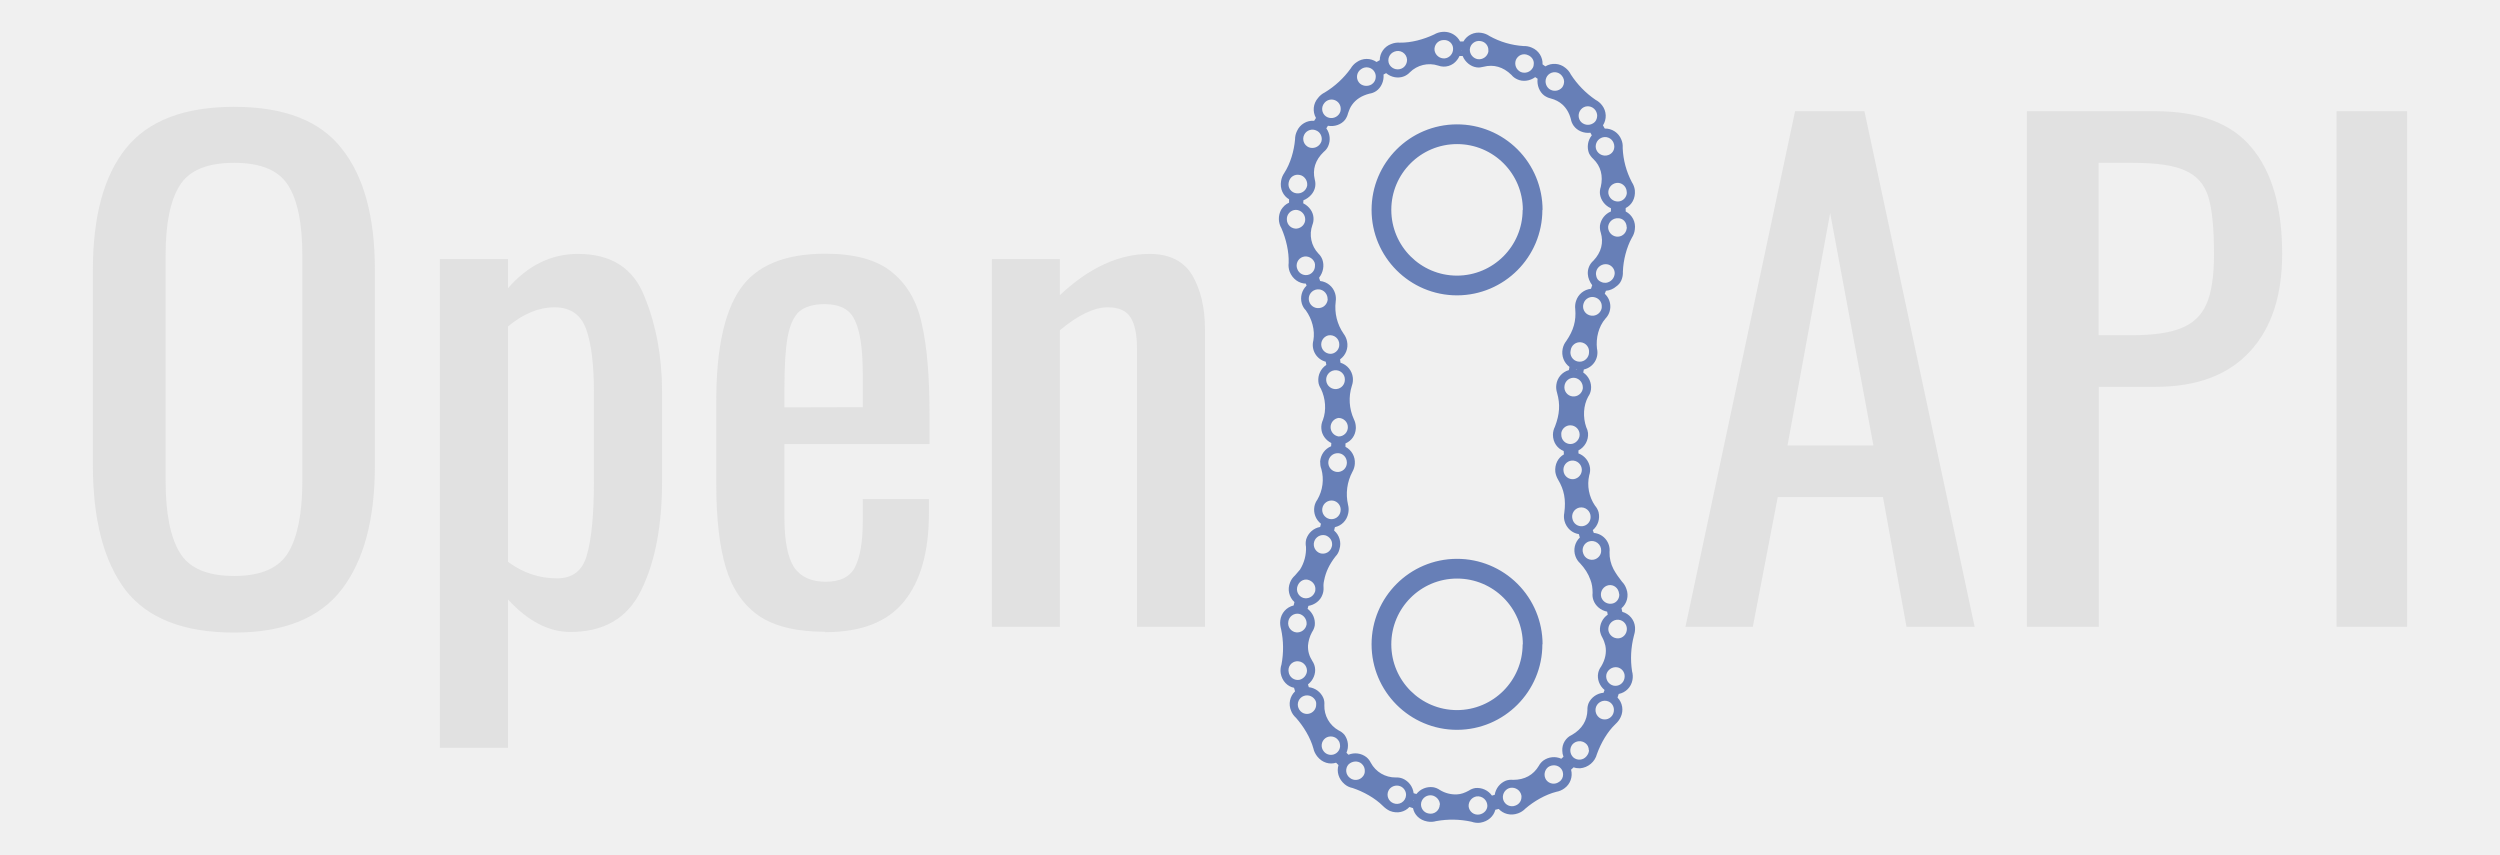
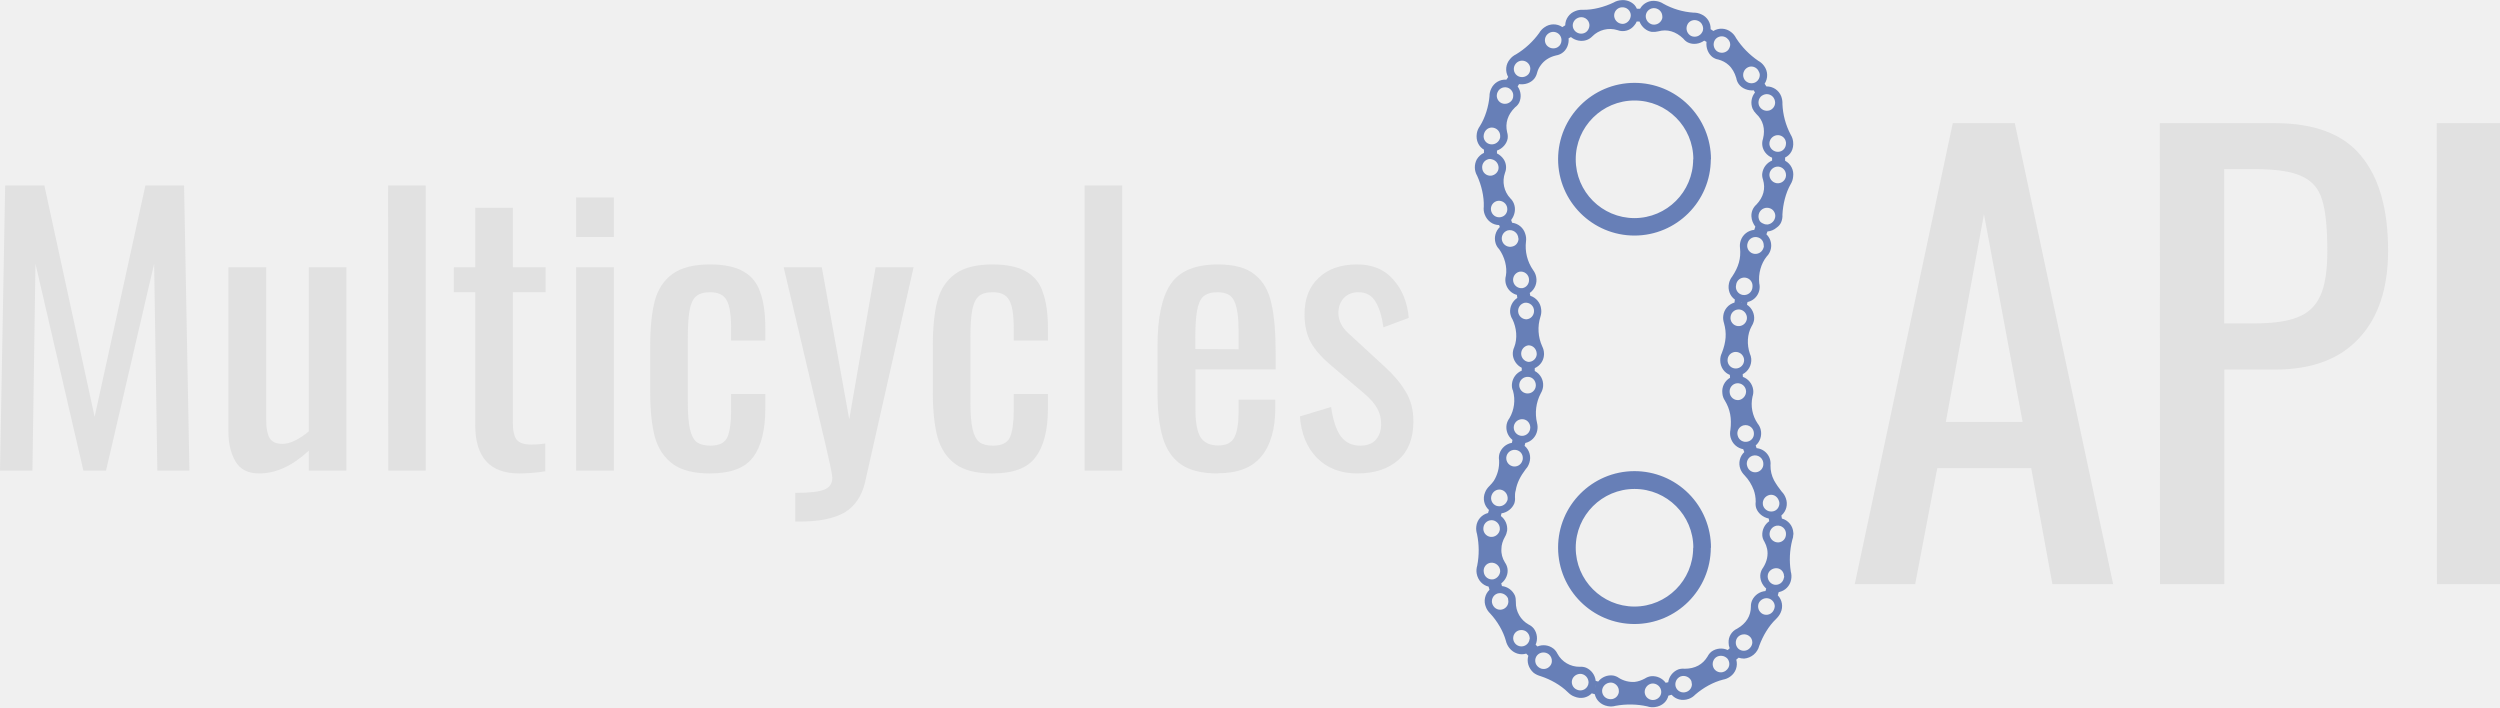
- <svg xmlns="http://www.w3.org/2000/svg" viewBox="0 0 125.44 42.88">
-   <path fill="#677fb7" d="M82.04 31.58v-.11a.87.87 0 0 0-.64-.77 8.32 8.32 0 0 0-.04-.18.87.87 0 0 0 .25-.96.96.96 0 0 0-.23-.38c-.15-.19-.3-.4-.42-.62a1.75 1.75 0 0 1-.2-.86.87.87 0 0 0-.79-.96l-.05-.14a.9.9 0 0 0 .29-.9.86.86 0 0 0-.18-.33 1.94 1.94 0 0 1-.29-1.52.86.86 0 0 0 .04-.38.9.9 0 0 0-.58-.72v-.15a.9.9 0 0 0 .48-.88.87.87 0 0 0-.09-.29c-.17-.49-.15-1.08.1-1.53.08-.11.12-.23.14-.36a.9.9 0 0 0-.39-.85l.03-.15a.87.87 0 0 0 .66-1.05c-.06-.53.08-1.1.42-1.5a.87.87 0 0 0-.03-1.25l.06-.15a.9.9 0 0 0 .52-.22.7.7 0 0 0 .25-.3.96.96 0 0 0 .08-.44c.02-.57.18-1.21.45-1.7a.96.96 0 0 0 .15-.42.87.87 0 0 0-.46-.9v-.08-.09c.3-.15.5-.48.46-.9a.95.95 0 0 0-.15-.4 4.03 4.03 0 0 1-.46-1.71c.01-.15-.01-.3-.07-.43a.87.87 0 0 0-.83-.55l-.09-.16a.87.87 0 0 0-.04-1 .96.96 0 0 0-.33-.28 4.5 4.5 0 0 1-1.24-1.27.96.96 0 0 0-.28-.34.87.87 0 0 0-1-.07l-.14-.1v.01a.87.87 0 0 0-.54-.85.95.95 0 0 0-.42-.08 4.02 4.02 0 0 1-1.7-.5.96.96 0 0 0-.4-.16.87.87 0 0 0-.91.43h-.17a.79.79 0 0 0-.14-.2.91.91 0 0 0-.75-.28.96.96 0 0 0-.41.13c-.53.25-1.16.42-1.72.41a.96.96 0 0 0-.44.07.87.87 0 0 0-.57.81l-.16.09a.87.87 0 0 0-1 .01.96.96 0 0 0-.3.32 4.44 4.44 0 0 1-1.3 1.2.96.96 0 0 0-.34.28.87.87 0 0 0-.1 1l-.09.14a.87.87 0 0 0-.86.51.95.95 0 0 0-.1.43c-.05.57-.23 1.2-.54 1.68a.96.96 0 0 0-.16.4c-.07.4.11.75.4.92v.17c-.17.07-.3.2-.4.36a.95.95 0 0 0 .02.93c.23.53.38 1.17.36 1.73-.02.15 0 .3.05.44.14.37.48.6.81.6l.04.1a.9.9 0 0 0-.24.9c.04.13.1.24.2.34.31.43.47 1 .38 1.51a.87.87 0 0 0 .62 1.07l.03.16a.9.9 0 0 0-.4.84c.01.13.06.25.13.36.23.48.28 1.07.1 1.56a.87.87 0 0 0-.08.44c.02.31.22.58.5.72l-.01.16a.9.9 0 0 0-.55.76c0 .13.01.26.06.38a2 2 0 0 1-.2 1.54.86.86 0 0 0-.15.35.9.9 0 0 0 .33.86l-.04.16a.9.9 0 0 0-.7.62.86.86 0 0 0-.01.38 2 2 0 0 1-.3 1.14l-.25.29c-.11.1-.2.22-.25.36a.87.87 0 0 0 .22.98l-.04.17a.87.87 0 0 0-.67.75c-.02.15 0 .3.04.44a4.47 4.47 0 0 1 .02 1.77.96.96 0 0 0-.04.44c.07.4.35.67.67.73l.05.18a.87.87 0 0 0-.2.97c.05.14.14.26.25.36.38.43.72.99.87 1.53.03.15.1.28.19.4.26.33.63.42.95.32l.12.12c-.1.32 0 .7.31.96.12.1.25.16.4.19.54.18 1.12.5 1.52.9.1.1.22.19.35.25.38.15.75.05.98-.2l.18.06c.06.32.32.6.72.67.15.03.3.02.44-.02a4.5 4.5 0 0 1 1.77.03c.14.05.3.07.44.05.4-.06.68-.33.76-.65l.17-.04c.22.24.59.36.97.22a.95.95 0 0 0 .37-.24c.43-.37 1-.7 1.55-.84a.96.96 0 0 0 .4-.17.87.87 0 0 0 .34-.94l.13-.12c.1.04.2.05.32.05a.96.96 0 0 0 .85-.72c.2-.55.52-1.11.93-1.5.11-.1.2-.22.26-.35a.87.87 0 0 0-.16-.98l.06-.18a.87.87 0 0 0 .69-.7.96.96 0 0 0-.02-.44 4.41 4.41 0 0 1 .09-1.77c.03-.1.06-.22.06-.33zm-.41-.02c0 .26-.2.46-.43.47a.48.48 0 0 1-.5-.42.48.48 0 0 1 .4-.51.46.46 0 0 1 .53.46zm0-20.15l-.01.06a.46.46 0 0 1-.53.4.48.48 0 0 1-.4-.5.48.48 0 0 1 .5-.42c.25 0 .43.2.43.46zm0-1.76c0 .25-.2.45-.43.46a.48.48 0 0 1-.5-.41.48.48 0 0 1 .4-.52c.24-.04.49.14.52.41v.06zm-.11 24.28l-.01.1a.46.46 0 0 1-.56.37.48.48 0 0 1-.35-.55c.05-.23.28-.4.53-.37.22.03.39.22.39.45zm-.12-23.42zm0 .04zm-.08-.03h-.02.02zm-.07 19.32c0 .2-.13.39-.33.44a.48.48 0 0 1-.57-.3.48.48 0 0 1 .27-.59c.24-.1.52.03.6.3l.03.15zm-.03.83zm-.01-.05zm-.08.03l-.02.01h.02zm0 .02h-.02.02zm0 4.16h-.01zm-.1 0zm0-4.14h-.04.03zm-.01-20.18zm0 24.37H81zm0-21.17a.5.5 0 0 1-.44.48c-.07 0-.15 0-.23-.04a.45.45 0 0 1-.19-.14.5.5 0 0 1-.04-.47c.1-.22.36-.34.6-.26.18.07.3.24.3.43zM81 7.35c0 .2-.11.36-.3.43a.48.48 0 0 1-.6-.26c-.09-.21 0-.49.24-.6a.46.46 0 0 1 .62.24.5.5 0 0 1 .04.2zm-.02 28.27a.5.5 0 0 1-.04.2.46.46 0 0 1-.63.23.48.48 0 0 1-.22-.6c.1-.23.36-.35.6-.26.18.07.29.24.29.43zm-.04-.8h-.03.03zm-.01.02h-.02.02zm0-4.13l-.03.01h.02zm-.01 0h-.02.02zm-.09.04h-.01.01zm0-20.22v.08a.91.91 0 0 0-.55.7c-.01.13 0 .25.04.36.15.5.03.99-.37 1.41a.82.82 0 0 0-.28.67c.01.2.1.4.22.56l-.06.18a.88.88 0 0 0-.75.61.92.92 0 0 0-.04.41c.05.58-.08 1.06-.45 1.6a.92.92 0 0 0-.18.38c-.08.37.07.72.34.92l-.03.16a.87.87 0 0 0-.63.74c-.02.14 0 .28.04.41.16.57.13 1.06-.11 1.69a.92.92 0 0 0-.1.4c0 .4.23.7.54.82l.01.17c-.29.16-.47.5-.43.88.02.14.07.27.14.39.3.5.4 1 .31 1.66a.93.93 0 0 0 .01.41c.1.37.39.61.72.66l.05.17a.88.88 0 0 0-.22.94c.05.14.13.26.23.35.24.26.41.52.52.83.08.2.11.42.11.66a.8.8 0 0 0 .04.36c.1.29.37.52.69.58l.03.15a.91.91 0 0 0-.39.81c.02.12.06.24.12.34.07.13.12.27.15.4.07.34 0 .7-.21 1.05a.82.82 0 0 0-.15.33c-.06.3.06.64.32.85l-.05.14a.91.91 0 0 0-.75.52.82.82 0 0 0-.06.35c-.01.52-.27.95-.77 1.24a.82.82 0 0 0-.49.8c0 .1.02.2.06.3l-.11.1a.91.91 0 0 0-.9.09.82.82 0 0 0-.23.27c-.27.45-.7.7-1.29.7a.82.82 0 0 0-.36.04.91.91 0 0 0-.56.71l-.14.04a.91.91 0 0 0-.83-.38.82.82 0 0 0-.33.13c-.2.11-.39.18-.6.19a1.5 1.5 0 0 1-.85-.22.82.82 0 0 0-.34-.14.91.91 0 0 0-.84.34l-.14-.04a.91.91 0 0 0-.54-.73.82.82 0 0 0-.35-.06 1.4 1.4 0 0 1-1.26-.74.82.82 0 0 0-.22-.28.9.9 0 0 0-.9-.12 7.81 7.81 0 0 1-.1-.1.91.91 0 0 0-.1-.9.82.82 0 0 0-.29-.22 1.4 1.4 0 0 1-.72-1.27c.01-.12 0-.24-.05-.36a.91.91 0 0 0-.73-.54 7.4 7.4 0 0 1-.04-.14c.26-.2.4-.54.35-.84a.82.82 0 0 0-.13-.33c-.16-.25-.23-.5-.22-.78.02-.22.08-.45.2-.67.07-.1.12-.22.14-.34a.91.91 0 0 0-.36-.83l.04-.15c.32-.05.6-.27.7-.55a.82.82 0 0 0 .06-.36c-.01-.13 0-.25.03-.37.08-.42.26-.8.57-1.2.1-.1.17-.23.2-.37a.88.88 0 0 0-.27-.93l.04-.17c.33-.07.6-.33.67-.7a.92.92 0 0 0-.01-.42 2.38 2.38 0 0 1 .22-1.66.92.92 0 0 0 .12-.4.88.88 0 0 0-.47-.85v-.17c.3-.13.5-.4.52-.75v-.07a.92.92 0 0 0-.1-.4 2.33 2.33 0 0 1-.1-1.67.92.92 0 0 0 .05-.41.88.88 0 0 0-.62-.75l-.02-.17a.88.88 0 0 0 .35-.9.92.92 0 0 0-.17-.38 2.33 2.33 0 0 1-.4-1.62.92.92 0 0 0-.03-.41.88.88 0 0 0-.75-.62l-.05-.15v-.02c.2-.26.27-.6.16-.91a.82.82 0 0 0-.2-.3 1.4 1.4 0 0 1-.3-1.43.82.82 0 0 0-.08-.76.98.98 0 0 0-.38-.33l.01-.15c.3-.12.54-.38.59-.68a.82.82 0 0 0-.02-.36c-.12-.5.02-.98.45-1.39.1-.08.17-.17.22-.28a.91.91 0 0 0-.09-.9l.08-.13c.33.06.67-.06.86-.3.07-.1.12-.2.15-.33.05-.15.11-.3.2-.42.19-.27.48-.46.87-.56a.82.82 0 0 0 .34-.13c.25-.17.4-.5.37-.83l.13-.07c.25.21.6.28.9.16a.82.82 0 0 0 .29-.2 1.4 1.4 0 0 1 1.42-.34.82.82 0 0 0 .95-.28c.05-.06.09-.13.12-.2h.16c.12.3.4.53.7.57.11.02.23 0 .35-.03.5-.13.98 0 1.4.41.08.1.18.17.29.22.27.13.63.09.9-.11l.12.08c-.04.32.09.66.33.84.1.07.2.12.33.15.23.06.42.16.58.3.2.18.35.43.43.74.02.12.07.23.14.33.18.25.5.39.84.35l.07.13a.91.91 0 0 0-.14.9c.05.1.12.2.22.29.37.36.5.84.37 1.4a.82.82 0 0 0-.04.36c.04.3.25.58.55.71v.08zm0 20.18h-.02.01zm0 4.09h-.03.02zm-.1-.03zm-.08-.04zm-.28-19.35c0 .05 0 .1-.02.14a.47.47 0 0 1-.59.3.46.46 0 0 1-.3-.6.46.46 0 0 1 .6-.29c.2.07.32.26.31.45zm0-9.02zm-.03 21.28c0 .18-.12.35-.3.42a.46.46 0 0 1-.6-.29.46.46 0 0 1 .28-.6.47.47 0 0 1 .62.47zm-.01-21.17zm-.02-.04h-.01zm-.01 8.14h-.02.02zm0 .01h-.01zm-.06-8.08h-.01.01zm0-.02l-.02.02.02-.02zm-.1-.67c0 .15-.07.3-.21.38a.48.48 0 0 1-.64-.12.48.48 0 0 1 .1-.64c.2-.16.5-.12.66.1.06.09.09.18.09.28zm-.02 8.69l-.01-.01h.01zm-.01.01h-.02.02zm-.04-7.91l-.02.01.02-.01zm0-.01h-.02.01zm-.08.07zm-.02 7.72h-.01zm-.16 11.56a.46.46 0 0 1-.91.1.46.46 0 0 1 .34-.57.47.47 0 0 1 .57.47zm-.04.76zm-.04-9l-.01.08c-.06.25-.3.41-.55.36a.46.46 0 0 1-.36-.56.46.46 0 0 1 .92.11zm0 19.94c0 .1-.05.22-.13.31a.46.46 0 0 1-.66.05.48.48 0 0 1-.04-.65.48.48 0 0 1 .65-.06c.11.08.17.21.17.35zm-.04-10.9zm-.07.03h-.02l-.03.01h.02l.03-.01zm-.12.04zm0-.01h-.02.02zm-.08.05zm0-7.41v.05a.47.47 0 0 1-.52.4.46.46 0 0 1-.4-.53.46.46 0 0 1 .52-.4c.24.04.4.25.4.48zm-.01 7.37h-.02.02zm-.04-3.24c0 .23-.16.43-.4.47a.46.46 0 0 1-.52-.41.46.46 0 0 1 .41-.52.47.47 0 0 1 .51.46zm-.06 3.24zm-.02-8.25h-.02.02zm-.03 3.25c0 .24-.2.46-.45.47a.46.46 0 0 1-.47-.47v-.09a.46.46 0 0 1 .46-.38.47.47 0 0 1 .46.47zm-.05-3.25h-.03.03zm-.08 0h-.04l-.02-.01h.06zm-.1 4.14h-.02.02zM79 18.53h-.02.02zm0 .01h-.02.02zm-.06 4.15h-.02.02zm0-.01h-.02.02zm-.03-4.18h-.01.01zm0 .04zm-.08-.08h-.01zm-.04 19.96zm-.03.04v-.02.02zm-.02-15.76h-.02.02zm0 0h-.02.01zm-.02 15.67l-.01-.01h.01zm-.01 0zm-.07-15.64zm0-.05h-.01.01zm-.06 15.54l-.01-.02.01.02zm0 0h-.02.01zm-.02-15.46zm-.03 15.38v-.01.01zm-.03.03h-.01.01zm-.02-34.08c0 .1-.03.21-.1.3a.48.48 0 0 1-.65.07.48.48 0 0 1-.1-.64.46.46 0 0 1 .66-.1c.12.1.19.24.19.37zm-.05 34.77c0 .14-.06.28-.2.37a.46.46 0 0 1-.65-.1.48.48 0 0 1 .1-.64c.2-.14.49-.12.65.08.07.08.1.19.1.3zm-.96-35.48zm-.07.06l-.01.01.01-.01zm0 7.09a4.29 4.29 0 0 0-4.3-4.29 4.29 4.29 0 0 0-4.28 4.29 4.29 4.29 0 0 0 4.29 4.29 4.29 4.29 0 0 0 4.28-4.29zm0 21.8a4.29 4.29 0 0 0-4.3-4.29 4.29 4.29 0 0 0-4.28 4.29 4.29 4.29 0 0 0 4.29 4.29 4.29 4.29 0 0 0 4.28-4.3zm-.03-29zm-.02.09zm-.01.09zm-.02 0zm-.09.17l-.01.03.01-.03zm-.27-.5c0 .07-.01.15-.05.22a.48.48 0 0 1-.61.21.48.48 0 0 1-.24-.6c.1-.24.37-.36.62-.24.18.08.28.24.28.4zm-.56 7.35a3.3 3.3 0 0 1-3.3 3.3 3.3 3.3 0 0 1-3.29-3.3 3.3 3.3 0 0 1 3.3-3.3 3.3 3.3 0 0 1 3.3 3.3zm0 21.8a3.3 3.3 0 0 1-3.3 3.3 3.3 3.3 0 0 1-3.29-3.3 3.3 3.3 0 0 1 3.3-3.3 3.3 3.3 0 0 1 3.3 3.3zM76.34 40c0 .18-.11.35-.3.42a.46.46 0 0 1-.61-.28.48.48 0 0 1 .28-.59c.23-.08.5.03.6.27.02.05.04.12.03.18zm-1.2.51zm-.04-.08zm-.04-.08v-.01.01zm-.01.09zm0-.08v-.02.02zm-.02-.1v-.01l-.01-.02v.03zm-.02-.1v-.02.01zM74.68 2.5v.1a.48.48 0 0 1-.53.37.48.48 0 0 1-.4-.5.46.46 0 0 1 .53-.41c.24.03.4.23.4.44zm-.05 37.93c0 .21-.17.4-.41.44a.46.46 0 0 1-.53-.41.48.48 0 0 1 .4-.5.48.48 0 0 1 .54.47zm-1.3-37.99v-.01.01zm0-.09v-.02.02zm0 .18l-.01.03v-.03zm-.01-.27l-.01-.02v.02zm-.01.36zm-.02-.45v-.01.01zm-.01.54v0zm-.37-.27c.01.26-.19.47-.42.49a.48.48 0 0 1-.51-.4.46.46 0 0 1 .43-.52c.28-.03.5.18.5.43zm-.67 37.94a.46.46 0 0 1-.55.44.46.46 0 0 1-.38-.55c.06-.25.3-.4.54-.36.22.04.4.24.4.47zm-1.3-.41v0zm0 .09v0zm-.02.08v.02l-.01.02v-.01-.03zm-.03.12v0zm-.01.1zm0-.1v0zm-.05.08v.01zM70.6 3c0 .2-.11.38-.3.45a.48.48 0 0 1-.6-.24c-.1-.23 0-.52.27-.62a.46.46 0 0 1 .63.4zm-.05 36.9a.46.46 0 0 1-.64.4.46.46 0 0 1-.25-.61c.1-.23.38-.33.6-.24.18.07.3.26.29.45zM69.4 3.57zm-.02-.08v-.02.02zm-.01 0v-.01.02zm-.03-.07l-.02-.03v-.01.01l.02.03zm-.06-.11v-.02.02zm0 0l-.02-.01.01.01zm-.03-.1zm-.04.02zm-.18.63c0 .15-.08.29-.2.37-.2.13-.5.1-.65-.1a.46.46 0 0 1 .13-.67.46.46 0 0 1 .72.4zm-.55 34.84c0 .09-.03.18-.09.25a.46.46 0 0 1-.66.08.46.46 0 0 1-.07-.67c.18-.18.47-.2.65-.05.12.1.18.24.17.39zm-.85-17.27a.46.46 0 0 1-.46.47.47.47 0 0 1-.01-.93c.25 0 .47.2.47.46zm-.05 1.76v.05a.46.46 0 0 1-.5.44.47.47 0 0 1-.43-.5.47.47 0 0 1 .5-.44c.23.01.42.2.43.45zm-.1-4.14c0 .24-.17.44-.41.47a.47.47 0 0 1-.11-.94.46.46 0 0 1 .52.47zm-.04 3.23zm0 15.72h-.01zm-.08-15.65h-.01zm0-.04h-.01zm-.05 15.82zm-.02 0l-.01.02.01-.01zm-.02-15.8h-.02.02zm0-16.9c.01.11-.02.23-.1.32a.48.48 0 0 1-.64.09.46.46 0 0 1-.08-.67.46.46 0 0 1 .82.25zm0 20.14l-.01.1a.46.46 0 0 1-.55.37.47.47 0 0 1-.36-.54.47.47 0 0 1 .54-.38c.22.04.38.23.38.45zm0-3.25h-.02.02zm-.03 15.14a.46.46 0 0 1-.82.24.46.46 0 0 1 .08-.66c.2-.15.5-.1.64.09.08.09.1.2.1.33zM67.2 17.3c0 .22-.16.41-.38.45a.47.47 0 0 1-.18-.92.46.46 0 0 1 .56.47zm-.11.86h-.02.02zm-.03 4.15h-.02.02zm0 0h-.02.01zM67 18.17h-.02.02zm0-.01h-.02.01zm-.04 4.15h-.01.01zm0 .04h-.01zm-.1-.07zm-.02 5.02c0 .05 0 .1-.02.14a.46.46 0 0 1-.58.32.47.47 0 0 1-.3-.58.47.47 0 0 1 .56-.32c.2.06.34.24.34.44zm-.05-9.1h-.02.02zm0 0h-.01.01zm0 8.33zm-.08-.05h-.01.01zm0 .01h-.02.02zm0-8.26h-.02.01zm-.01-.04h-.02.02zm-.08.08h-.01zm0-3.28c0 .2-.14.4-.34.45a.47.47 0 0 1-.28-.9c.25-.08.51.06.59.31.02.05.02.1.02.14zm-.02 3.19zm-.09 8.25zm0 .01h-.01.01zm-.07-20.12V6.3zm-.01 20.07h-.01zm-.01.04h-.01zm-.04-20.17a.3.3 0 0 0-.02-.01l.02.01zm-.06.74c0 .06-.02.12-.05.17a.48.48 0 0 1-.6.22.46.46 0 0 1-.23-.63.46.46 0 0 1 .63-.2c.17.08.26.27.25.44zm-.1-.86l-.02-.01h.01zm-.01 0h-.02.02zm-.07-.07zm-.02.04h-.02.02zm-.08 29.25c0 .17-.1.34-.27.42-.24.11-.52 0-.62-.26a.46.46 0 0 1 .27-.6c.25-.09.5.04.6.26.02.06.03.12.02.18zm-.02-29.27zm-.02 23.45c0 .06 0 .12-.03.18a.48.48 0 0 1-.58.28.46.46 0 0 1-.28-.61c.1-.26.37-.38.6-.27.18.08.29.25.29.42zm-.02-16.2c0 .18-.1.35-.28.43a.46.46 0 0 1-.61-.28.46.46 0 0 1 .28-.6c.25-.08.5.06.59.28.02.06.03.12.02.18zm0 .78h-.02.01zm-.2.06zm-.02.02a.91.91 0 0 0-.04.02l.04-.02zm-.07.01zm-.02.04l-.02.01.02-.01zm-.05-.02zm-.03-5v.08a.48.48 0 0 1-.53.39.45.45 0 0 1-.4-.54c.05-.28.3-.44.56-.38.21.04.36.24.37.44zm-.01 24.43c-.01.2-.16.4-.38.45a.46.46 0 0 1-.54-.39.45.45 0 0 1 .4-.54.48.48 0 0 1 .52.48zm-.02-2.37v.04a.48.48 0 0 1-.52.4.46.46 0 0 1-.4-.53.46.46 0 0 1 .54-.4c.23.05.39.27.38.49zm0-.87zm-.07-19.4c0 .22-.18.42-.42.45a.46.46 0 0 1-.5-.44.46.46 0 0 1 .45-.5l.09.01a.48.48 0 0 1 .38.48zm-.02 19.4h-.01zm-.02.05zm-.04 4.02h-.02.02zm-.02-4.07h-.03.03zm-.02.01zm-.04 4.07l-.03.01h-.01.04zm-.02-24.32h-.02.02zm-.04 20.22h-.01.01zm-.04-20.25l-.05-.01.05.01zm-.02 24.4h-.01.01zm0-.02h-.02.02zm-.03-4.16h-.01.01zm0 0h-.01zm-.05-20.24zm0 24.46h-.01zm-.02-.05zm-.02-4.21zm0 .04h-.01zm-.07 4.17h-.01zm-.09-24.43zm0 0h-.01.01zm-.06.01l-.05.01h.05zm-.12.03h-.01.01z" />
-   <g fill="#e1e1e1" stroke-width=".8" style="line-height:1.25;-inkscape-font-specification:'Oswald, Normal';font-variant-ligatures:normal;font-variant-caps:normal;font-variant-numeric:normal;font-feature-settings:normal;text-align:start" aria-label="Open API" font-family="Oswald" font-size="31.94" font-weight="400" letter-spacing="0" word-spacing="0">
-     <path style="-inkscape-font-specification:'Oswald, Normal';font-variant-ligatures:normal;font-variant-caps:normal;font-variant-numeric:normal;font-feature-settings:normal;text-align:start" d="M11.75 31.74q-3.8 0-5.46-2.14-1.63-2.17-1.63-6.26v-9.8q0-4.03 1.66-6.1Q8 5.36 11.75 5.36q3.77 0 5.4 2.1 1.66 2.08 1.66 6.08v9.83q0 4.03-1.66 6.2t-5.4 2.17zm0-2.84q2.02 0 2.72-1.19.7-1.18.7-3.57V12.8q0-2.36-.7-3.48-.7-1.15-2.72-1.15-2.04 0-2.74 1.15-.7 1.12-.7 3.48v11.34q0 2.4.7 3.57.7 1.19 2.74 1.19zM22.07 13h3.42v1.46q1.5-1.72 3.51-1.72 2.52 0 3.35 2.17.87 2.14.87 4.76v4.47q0 3.38-1.06 5.5-1.02 2.07-3.54 2.07-1.63 0-3.13-1.63v7.44h-3.42zm5.88 16.02q1.18 0 1.5-1.18.35-1.21.35-3.7v-4.47q0-2.05-.38-3.13-.39-1.12-1.6-1.12-1.18 0-2.33.96v11.81q1.12.83 2.46.83zM41.4 31.7q-2.14 0-3.32-.8-1.18-.82-1.66-2.42t-.48-4.15v-4.22q0-3.83 1.18-5.58 1.22-1.8 4.28-1.8 2.24 0 3.36.93 1.15.93 1.5 2.62.38 1.66.38 4.5v1.5h-7.28V26q0 1.7.48 2.46.5.73 1.6.73 1.08 0 1.46-.73.39-.77.39-2.3v-1.12h3.32v.7q0 2.91-1.25 4.44-1.24 1.54-3.96 1.54zm1.89-11.27v-1.66q0-1.88-.39-2.68-.35-.83-1.53-.83-.83 0-1.28.38-.41.39-.57 1.28-.16.86-.16 2.52v1zM49.77 13h3.41v1.81q2.2-2.07 4.5-2.07 1.5 0 2.15 1.08.63 1.09.63 2.69v14.94h-3.41V17.5q0-1.06-.32-1.57t-1.15-.51q-1.02 0-2.4 1.15v14.88h-3.41zM90.07 5.58h3.48l5.53 25.87h-3.42l-1.18-6.51H89.2l-1.25 6.51h-3.38zM94 22.35l-2.17-11.66-2.14 11.66zM101.7 5.58h6.42q3.35 0 4.85 1.82 1.54 1.82 1.54 5.34 0 3.16-1.63 4.91-1.63 1.76-4.73 1.76h-2.84v12.04h-3.61zm5.27 11.24q1.6 0 2.46-.35.9-.35 1.28-1.21t.38-2.5q0-1.97-.29-2.9-.29-.92-1.15-1.3-.83-.39-2.65-.39h-1.7v8.65zM117.24 5.58h3.54v25.87h-3.54z" />
+ <svg xmlns="http://www.w3.org/2000/svg" viewBox="0 0 140.3 39.69" height="150.01" width="530.27">
+   <g transform="translate(-24.69 -77.27)">
+     <path fill="#fff" d="M31.62 10.39h159.84v62.25H31.62z" />
+     <flowRoot style="line-height:1.25" xml:space="preserve" font-style="normal" font-weight="400" font-size="40" font-family="sans-serif" letter-spacing="0" word-spacing="0" fill="#000" fill-opacity="1" stroke="none">
+       <flowRegion>
+         <path d="M-80.01 22.39h279.35v142.39H-80.01z" />
+       </flowRegion>
+       <flowPara />
+     </flowRoot>
+     <path d="M125.34 107.26l-.01-.11a.87.87 0 0 0-.64-.78 8.32 8.32 0 0 0-.03-.17.87.87 0 0 0 .25-.97.96.96 0 0 0-.23-.37c-.16-.2-.3-.4-.43-.63a1.75 1.75 0 0 1-.2-.85.87.87 0 0 0-.78-.96l-.05-.15a.9.9 0 0 0 .28-.89.86.86 0 0 0-.17-.34 1.94 1.94 0 0 1-.29-1.51.86.86 0 0 0 .04-.38.9.9 0 0 0-.58-.73l-.01-.15a.9.9 0 0 0 .48-.87.87.87 0 0 0-.08-.29c-.17-.5-.15-1.08.1-1.53.07-.11.12-.24.14-.36a.9.9 0 0 0-.4-.85l.03-.15a.87.87 0 0 0 .66-1.05c-.06-.53.09-1.1.42-1.51a.87.87 0 0 0-.02-1.24l.06-.16a.9.9 0 0 0 .52-.22.7.7 0 0 0 .25-.3.96.96 0 0 0 .07-.43c.03-.58.18-1.21.46-1.7a.96.96 0 0 0 .14-.42.87.87 0 0 0-.45-.9v-.08-.1c.3-.14.5-.47.45-.89a.95.95 0 0 0-.14-.4 4.03 4.03 0 0 1-.46-1.71c.01-.15-.02-.3-.07-.44a.87.87 0 0 0-.83-.55l-.1-.15a.87.87 0 0 0-.03-1 .96.96 0 0 0-.33-.29 4.5 4.5 0 0 1-1.24-1.27.96.96 0 0 0-.28-.34.87.87 0 0 0-1-.06c-.04-.04-.1-.07-.15-.1a.87.87 0 0 0-.53-.84.95.95 0 0 0-.43-.09 4.02 4.02 0 0 1-1.69-.5.96.96 0 0 0-.4-.15.87.87 0 0 0-.91.43h-.18a.79.79 0 0 0-.13-.21.91.91 0 0 0-.75-.27.96.96 0 0 0-.42.13c-.52.25-1.15.42-1.72.41a.96.96 0 0 0-.43.07.87.87 0 0 0-.57.8l-.16.1a.87.87 0 0 0-1 .01.96.96 0 0 0-.3.32 4.44 4.44 0 0 1-1.3 1.2.96.96 0 0 0-.34.27.87.87 0 0 0-.1 1l-.1.15a.87.87 0 0 0-.85.5.95.95 0 0 0-.1.43c-.05.58-.24 1.2-.54 1.68a.96.96 0 0 0-.17.4c-.07.42.12.76.4.92v.18c-.16.07-.3.2-.4.36a.95.95 0 0 0 .02.93c.24.53.39 1.16.37 1.73-.02.14 0 .3.05.43.14.38.47.6.81.6l.04.11a.9.9 0 0 0-.24.9c.04.13.1.24.2.34.3.42.47 1 .38 1.5a.87.87 0 0 0 .62 1.07l.02.17a.9.9 0 0 0-.4.84c.02.13.06.25.13.36.23.48.29 1.07.1 1.56a.87.87 0 0 0-.08.44c.03.3.22.58.5.72v.16a.9.9 0 0 0-.55.75c-.01.13 0 .26.06.38a2 2 0 0 1-.2 1.54.86.86 0 0 0-.16.36.9.9 0 0 0 .33.86l-.03.16a.9.9 0 0 0-.7.61.86.86 0 0 0-.02.38 2 2 0 0 1-.3 1.15c-.07.1-.16.2-.25.29-.1.1-.19.22-.24.36a.87.87 0 0 0 .22.98l-.05.17a.87.87 0 0 0-.66.75c-.02.15 0 .3.04.43a4.47 4.47 0 0 1 .01 1.78.96.96 0 0 0-.03.43c.07.4.35.67.67.74l.05.18a.87.87 0 0 0-.2.97c.05.14.14.26.24.36.4.43.73.99.88 1.53.03.14.1.28.19.4.25.32.63.42.95.32l.12.12c-.1.32 0 .7.3.96.12.09.26.15.4.19.55.18 1.12.5 1.52.9.1.1.22.19.36.24.38.16.75.06.98-.18l.17.05c.07.32.33.6.73.67.15.03.3.02.44-.02a4.5 4.5 0 0 1 1.77.03c.14.05.29.06.44.04.4-.05.68-.32.75-.64l.18-.05c.22.25.58.37.97.23a.95.95 0 0 0 .36-.24c.44-.38 1-.7 1.56-.84a.96.96 0 0 0 .4-.17.87.87 0 0 0 .34-.95l.13-.11c.1.03.2.05.31.05a.96.96 0 0 0 .85-.72c.2-.55.53-1.11.94-1.5.1-.1.2-.22.26-.36a.87.87 0 0 0-.16-.97l.05-.18a.87.87 0 0 0 .7-.71.96.96 0 0 0-.02-.44 4.41 4.41 0 0 1 .08-1.77c.04-.1.06-.21.06-.32zm-.42-.02c0 .26-.18.45-.42.47a.48.48 0 0 1-.5-.42.48.48 0 0 1 .4-.52.46.46 0 0 1 .52.47zm0-20.15a.3.3 0 0 1 0 .05.46.46 0 0 1-.53.41.48.48 0 0 1-.4-.51.48.48 0 0 1 .5-.42c.24.02.43.22.43.47zm0-1.77c0 .26-.19.46-.43.47a.48.48 0 0 1-.5-.41.48.48 0 0 1 .4-.52c.25-.04.5.13.53.41v.05zm-.1 24.29c0 .03 0 .06-.02.1a.46.46 0 0 1-.55.37.48.48 0 0 1-.35-.55c.04-.23.28-.4.53-.37.22.03.38.22.38.45zm-.12-23.43zm0 .05zm-.09-.03h-.01.01zm-.06 19.31c0 .21-.13.4-.33.45a.48.48 0 0 1-.58-.3.48.48 0 0 1 .28-.59c.24-.1.51.03.6.3.02.04.03.1.03.14zm-.03.84h-.01zm-.01-.05h-.01zm-.08.03h-.02.02zm0 .02h-.02.02zm0 4.16h-.01zm-.1 0h-.01.01zm-.01-4.15l-.04.01h.04zm0-20.17h-.01zm0 24.37h-.01zm0-21.17a.5.5 0 0 1-.44.48c-.08 0-.16-.01-.23-.05a.45.45 0 0 1-.2-.14.5.5 0 0 1-.03-.47c.1-.22.36-.34.6-.25.18.06.3.24.3.43zm-.01-6.36c0 .19-.12.36-.3.43a.48.48 0 0 1-.6-.26c-.09-.22 0-.5.23-.6a.46.46 0 0 1 .63.24.5.5 0 0 1 .04.19zm-.02 28.27a.5.5 0 0 1-.05.19.46.46 0 0 1-.62.24.48.48 0 0 1-.23-.61c.1-.22.37-.34.6-.25.18.07.3.24.3.43zm-.05-.8h-.02.02zm0 .02l-.02-.01h.01zm-.01-4.13h-.03.03zm0-.01h-.03.03zm-.09.04h-.01.01zm0-20.21v.07a.91.91 0 0 0-.55.71c-.02.12 0 .24.04.36.15.5.03.98-.37 1.4a.82.82 0 0 0-.28.67c.01.21.1.41.22.57l-.06.18a.88.88 0 0 0-.76.6.92.92 0 0 0-.04.42c.06.58-.08 1.06-.44 1.6a.92.92 0 0 0-.18.38c-.08.37.06.72.33.91l-.02.17a.87.87 0 0 0-.63.74c-.02.14 0 .28.04.41.16.57.12 1.06-.12 1.68a.92.92 0 0 0-.09.41c0 .39.23.7.54.82l.01.16c-.29.17-.48.5-.43.88.01.14.06.28.14.4.3.5.39 1 .31 1.65a.93.93 0 0 0 .01.42c.1.37.39.6.71.66l.06.16a.88.88 0 0 0-.22.95c.05.13.13.25.23.35.24.25.4.52.52.83.07.2.11.41.11.66a.8.8 0 0 0 .03.36c.1.28.37.51.7.58l.03.15a.91.91 0 0 0-.39.8c.01.13.05.24.12.35.07.13.12.26.15.4.07.34 0 .7-.22 1.05a.82.82 0 0 0-.15.33c-.06.3.07.63.32.85l-.04.14a.91.91 0 0 0-.75.52.82.82 0 0 0-.07.35c0 .52-.26.95-.77 1.24a.82.82 0 0 0-.48.8c0 .1.02.2.06.3l-.11.1a.91.91 0 0 0-.9.08.82.82 0 0 0-.23.28c-.27.45-.7.69-1.29.69a.82.82 0 0 0-.36.04.91.91 0 0 0-.56.72c-.05 0-.1.02-.14.03a.91.91 0 0 0-.83-.37.82.82 0 0 0-.34.13c-.19.1-.38.17-.58.19a1.5 1.5 0 0 1-.87-.22.82.82 0 0 0-.33-.14.91.91 0 0 0-.84.34l-.14-.04a.91.91 0 0 0-.54-.74.82.82 0 0 0-.35-.05 1.4 1.4 0 0 1-1.26-.74.82.82 0 0 0-.22-.28.9.9 0 0 0-.9-.12 7.74 7.74 0 0 1-.1-.1.91.91 0 0 0-.1-.9.82.82 0 0 0-.29-.23 1.4 1.4 0 0 1-.72-1.26c0-.13-.01-.25-.05-.36a.91.91 0 0 0-.73-.54l-.04-.15c.26-.2.4-.53.35-.83a.82.82 0 0 0-.14-.34c-.15-.24-.22-.5-.2-.77 0-.22.07-.45.2-.68.06-.1.1-.22.12-.34a.91.91 0 0 0-.35-.82l.03-.15c.33-.05.6-.27.72-.55a.82.82 0 0 0 .04-.36c0-.13 0-.25.04-.37.07-.43.26-.8.57-1.21.1-.1.16-.23.2-.36a.88.88 0 0 0-.27-.94l.04-.16c.32-.07.6-.33.67-.7a.92.92 0 0 0-.01-.42 2.38 2.38 0 0 1 .21-1.67.92.92 0 0 0 .13-.4.88.88 0 0 0-.47-.85v-.16c.29-.13.5-.4.52-.75v-.07a.92.92 0 0 0-.1-.4 2.33 2.33 0 0 1-.1-1.67.92.92 0 0 0 .04-.42.88.88 0 0 0-.61-.75l-.03-.16a.88.88 0 0 0 .36-.9.92.92 0 0 0-.17-.38 2.33 2.33 0 0 1-.4-1.62.92.92 0 0 0-.04-.41.88.88 0 0 0-.74-.63l-.05-.14v-.02c.2-.26.27-.61.15-.91a.82.82 0 0 0-.2-.3 1.4 1.4 0 0 1-.3-1.43.82.82 0 0 0-.08-.77.98.98 0 0 0-.37-.32v-.16c.31-.11.55-.38.6-.68a.82.82 0 0 0-.03-.35c-.12-.51.03-.99.45-1.4.1-.07.18-.17.23-.27a.91.91 0 0 0-.09-.9l.08-.13c.33.05.66-.07.85-.3.08-.1.13-.21.16-.33.04-.16.11-.3.2-.42.19-.27.48-.47.87-.56a.82.82 0 0 0 .33-.13c.26-.17.4-.5.37-.83l.13-.07c.26.21.61.27.9.16a.82.82 0 0 0 .3-.2 1.4 1.4 0 0 1 1.41-.35.82.82 0 0 0 .96-.28c.05-.06.09-.12.12-.2h.16c.12.31.4.54.69.58.12.01.24 0 .36-.03.5-.14.98 0 1.4.4.08.1.17.18.28.23.28.13.64.08.9-.11l.13.07c-.04.33.09.66.33.85.1.07.2.12.33.14.22.06.42.16.58.31.2.18.34.43.43.73.02.13.07.24.14.34.17.24.5.38.84.35l.07.12a.91.91 0 0 0-.14.9c.05.11.12.21.21.3.38.35.52.84.38 1.4a.82.82 0 0 0-.04.36c.03.3.25.58.55.7v.09zm0 20.17h-.02.01zm0 4.1h-.01l-.02-.01h.02zm-.1-.04zm-.08-.04zm-.28-19.34c0 .05-.01.1-.03.14a.47.47 0 0 1-.58.3.46.46 0 0 1-.3-.6.46.46 0 0 1 .6-.3c.2.07.31.26.3.46zm0-9.02h-.01zm-.03 21.27a.46.46 0 0 1-.9.14.46.46 0 0 1 .28-.6.47.47 0 0 1 .62.46zm-.01-21.16h-.01zm-.03-.05v.01zm0 8.14h-.02.01zm0 .02h-.02.01zm-.06-8.08h-.01.01zm0-.02l-.02.01.02-.01zm-.1-.68c0 .16-.08.3-.21.39a.48.48 0 0 1-.64-.12.48.48 0 0 1 .1-.65c.2-.16.49-.12.65.1.06.1.1.19.1.28zm-.02 8.7l-.02-.02.02.01zm-.01 0h-.02.02zm-.05-7.9h-.01.01zm0-.01h-.02.02zm-.07.06zm-.03 7.73zm-.15 11.56c0 .2-.14.38-.34.43a.46.46 0 0 1-.57-.33.46.46 0 0 1 .33-.58.47.47 0 0 1 .58.48zm-.04.75zm-.04-9a.47.47 0 0 1-.56.45.46.46 0 0 1-.36-.56.46.46 0 0 1 .92.1zm-.01 19.95c0 .1-.04.21-.12.3a.46.46 0 0 1-.67.05.48.48 0 0 1-.03-.64.48.48 0 0 1 .64-.07c.12.09.18.22.18.36zm-.03-10.9H123h.01zm-.07.02l-.03.01h-.02.05zm-.12.05h-.01.01zm0-.02h-.02.02zm-.08.06h-.01zm0-7.41a.47.47 0 0 1-.52.45.46.46 0 0 1-.4-.53.46.46 0 0 1 .52-.4c.24.04.4.25.4.48zm-.02 7.37h-.01.01zm-.03-3.25c0 .23-.17.44-.4.48a.46.46 0 0 1-.52-.42.46.46 0 0 1 .4-.52.47.47 0 0 1 .52.46zm-.06 3.25zm-.02-8.25h-.02.02zm-.03 3.24c0 .25-.2.46-.45.47a.46.46 0 0 1-.48-.46l.01-.1a.46.46 0 0 1 .46-.37.47.47 0 0 1 .46.46zm-.05-3.24h-.03.03zm-.09 0l-.03-.01h-.02.06zm-.1 4.14zm-.02-4.17l-.02-.01h.02zm0 0h-.02.01zm-.06 4.16h-.02.02zm0-.01h-.02.01zm-.03-4.19h-.02.02zm-.01.05zm-.08-.09zm-.03 19.96zm-.03.04l-.01-.01v.01zm-.03-15.75h-.01.01zm0-.01h-.01.01zm-.01 15.67h-.01.01zm-.01.01l-.01-.01v.01zm-.07-15.65zm0-.04h-.01.01zm-.06 15.54l-.01-.02v.02zm0 0h-.02.01zm-.02-15.47h-.01zm-.03 15.39l-.01-.01zm-.03.03l-.01-.01zm-.02-34.08c0 .1-.04.2-.11.3a.48.48 0 0 1-.64.07.48.48 0 0 1-.1-.64.46.46 0 0 1 .65-.1c.13.1.2.23.2.37zm-.05 34.77c0 .14-.07.27-.2.37a.46.46 0 0 1-.65-.1.48.48 0 0 1 .1-.65c.2-.14.48-.11.65.08.07.09.1.2.1.3zm-.97-35.48zm-.06.06h-.01zm0 7.09a4.29 4.29 0 0 0-4.3-4.29 4.29 4.29 0 0 0-4.28 4.29 4.29 4.29 0 0 0 4.29 4.28 4.29 4.29 0 0 0 4.28-4.28zm0 21.8a4.29 4.29 0 0 0-4.3-4.3 4.29 4.29 0 0 0-4.28 4.3 4.29 4.29 0 0 0 4.29 4.28 4.29 4.29 0 0 0 4.28-4.28zm-.03-29zm-.02.08v.01zm-.01.1zm-.02-.01v0zm-.1.18v0zm-.26-.5c0 .07-.01.14-.05.21a.48.48 0 0 1-.62.22.48.48 0 0 1-.23-.6c.09-.25.37-.36.62-.25.18.08.27.25.28.41zm-.56 7.35a3.3 3.3 0 0 1-3.3 3.3 3.3 3.3 0 0 1-3.29-3.3 3.3 3.3 0 0 1 3.3-3.3 3.3 3.3 0 0 1 3.3 3.3zm0 21.8a3.3 3.3 0 0 1-3.3 3.3 3.3 3.3 0 0 1-3.29-3.3 3.3 3.3 0 0 1 3.3-3.3 3.3 3.3 0 0 1 3.3 3.3zm-.07 7.66c0 .18-.11.36-.31.43a.46.46 0 0 1-.6-.29.48.48 0 0 1 .28-.58c.23-.08.5.03.6.26l.03.18zm-1.2.52zm-.04-.08zm-.04-.08V116v.02zm-.01.09zm0-.08l-.01-.02v.02zm-.02-.1v-.02l-.01-.02v.04zm-.02-.1v-.02.01zm-.33-37.66v.1a.48.48 0 0 1-.53.37.48.48 0 0 1-.4-.5.46.46 0 0 1 .52-.42c.25.04.4.23.41.45zm-.06 37.92c0 .22-.16.41-.4.45a.46.46 0 0 1-.53-.42.48.48 0 0 1 .4-.5.48.48 0 0 1 .53.47zm-1.3-37.98v-.01zm0-.1V78v.03zm0 .19v0zm0-.27l-.01-.03v.03zm-.02.36zm0-.45l-.02-.02.01.02zm-.02.54v0zm-.37-.27c0 .25-.19.47-.43.49a.48.48 0 0 1-.5-.41.46.46 0 0 1 .42-.52c.28-.02.5.18.51.44zm-.67 37.94v.05a.46.46 0 0 1-.55.39.46.46 0 0 1-.38-.55c.06-.25.3-.4.54-.37.22.04.4.24.39.48zm-1.3-.41v0zm0 .08l-.01.02v-.02zm-.02.08l-.01.03v-.03zm-.03.13v0zm-.01.1zm0-.1h-.01zm-.05.08zm-.24-37.35c0 .2-.11.39-.3.46a.48.48 0 0 1-.6-.25c-.1-.23 0-.5.26-.61a.46.46 0 0 1 .64.4zm-.05 36.91a.46.46 0 0 1-.64.4.46.46 0 0 1-.26-.62c.11-.23.39-.33.6-.24.19.08.3.26.3.46zm-1.15-36.33v-.01.01zm-.01-.09l-.01-.01.01.01zm-.01.01v-.02.02zm-.03-.07l-.02-.03v-.02.02l.02.03zm-.06-.12v-.02.02zm0 0h-.02.01zm-.03-.1zm-.04.03zm-.19.62c0 .15-.07.3-.2.38-.2.13-.48.09-.64-.11a.46.46 0 0 1 .12-.66.46.46 0 0 1 .72.4zm-.54 34.84c0 .1-.03.18-.09.26a.46.46 0 0 1-.66.08.46.46 0 0 1-.07-.67c.17-.19.46-.2.65-.05.11.09.18.24.17.38zm-.85-17.26v.07a.46.46 0 0 1-.47.4.47.47 0 0 1 0-.93c.25-.01.46.2.47.46zm-.05 1.76v.05a.46.46 0 0 1-.5.43.47.47 0 0 1-.43-.5.47.47 0 0 1 .49-.43c.24 0 .43.2.44.45zm-.1-4.15c0 .25-.18.45-.42.47a.47.47 0 0 1-.1-.93.46.46 0 0 1 .52.46zm-.04 3.24zm0 15.71l-.02.01h.01zm-.08-15.64h-.02.02zm0-.05h-.02.02zm-.05 15.83zm-.02 0l-.01.01h.01zm-.02-15.8h-.02.02zm0-16.91c0 .12-.02.23-.1.33a.48.48 0 0 1-.64.08.46.46 0 0 1-.08-.66.46.46 0 0 1 .82.25zm0 20.15l-.01.1a.46.46 0 0 1-.55.37.47.47 0 0 1-.36-.55.47.47 0 0 1 .53-.37c.23.03.38.23.39.45zm0-3.25h-.02.01zm-.04 15.13a.46.46 0 0 1-.82.24.46.46 0 0 1 .09-.66c.2-.14.5-.1.64.1.07.09.1.2.1.32zm-.03-20.15c0 .23-.15.42-.37.46a.47.47 0 0 1-.18-.92.46.46 0 0 1 .55.46zm-.1.86h-.02.02zm-.04 4.15h-.02.02zm0 .01h-.01.01zm-.06-4.16h-.01.01zm0-.02h-.01zm-.03 4.15h-.02.02zm0 .05h-.02.02zm-.1-.07zm-.02 5.02c0 .04 0 .1-.02.14a.46.46 0 0 1-.58.32.47.47 0 0 1-.31-.58.47.47 0 0 1 .57-.32c.2.05.34.23.34.44zm-.05-9.1h-.02.02zm0-.01h-.01zm0 8.33h-.01zm-.08-.05H110h.02zm0 .02H110h.02zM110 93.9H110h.01zm0-.04h-.02.01zm-.09.08zm0-3.28c0 .2-.13.39-.33.44a.47.47 0 0 1-.28-.9.48.48 0 0 1 .6.45zm-.01 3.18zm-.09 8.26h-.01.01zm0 0h-.02.02zm-.07-20.12zm-.02 20.08zm0 .04h-.01zm-.04-20.17a.3.3 0 0 0-.02-.02l.02.02zm-.07.74c0 .05-.01.11-.04.17a.48.48 0 0 1-.61.22.46.46 0 0 1-.22-.63.46.46 0 0 1 .63-.21c.17.1.26.27.24.45zm-.1-.87h-.01zm0 .01h-.03.02zm-.07-.07zm-.03.04h-.01.01zm-.07 29.24c0 .18-.1.35-.28.43-.23.1-.5 0-.61-.26a.46.46 0 0 1 .27-.61c.24-.08.5.05.6.27l.02.17zm-.02-29.27zm-.02 23.46c0 .06 0 .12-.03.17a.48.48 0 0 1-.59.28.46.46 0 0 1-.28-.6c.1-.27.38-.38.61-.28.18.08.28.25.29.43zm-.02-16.2c0 .18-.1.35-.28.42a.46.46 0 0 1-.61-.27.46.46 0 0 1 .28-.6c.24-.08.5.06.58.28.02.05.03.11.03.17zm-.01.78h-.01zm-.19.06zm-.02.01a.91.91 0 0 0-.05.03l.05-.03zm-.07.02zm-.02.03l-.02.02.02-.02zm-.05-.02zm-.04-5v.09a.48.48 0 0 1-.52.39.45.45 0 0 1-.4-.54c.05-.28.3-.45.55-.39.22.05.37.24.37.45zm0 24.44c-.01.2-.16.4-.38.45a.46.46 0 0 1-.54-.4.45.45 0 0 1 .4-.53.48.48 0 0 1 .52.48zm-.02-2.38v.05a.48.48 0 0 1-.52.4.46.46 0 0 1-.4-.53.46.46 0 0 1 .54-.4c.23.05.39.26.38.48zm0-.86h-.01zm-.07-19.4c0 .21-.18.41-.42.44a.46.46 0 0 1-.5-.44.46.46 0 0 1 .44-.5l.1.02a.48.48 0 0 1 .38.47zm-.03 19.4zm0 .04h-.01zm-.05 4.03h-.02.02zm-.03-4.08h-.02.02zm-.01.02h-.01.01zm-.04 4.07h-.03v.01h-.02.05zm-.02-24.32l-.02-.01h.02zm-.04 20.21h-.02.02zm-.04-20.24l-.05-.02.05.02zm-.02 24.39h-.01zm0-.01zm-.03-4.17h-.02.02zm0 .01h-.02.01zm-.05-20.25zm-.01 24.46zm-.01-.04h-.01zm-.02-4.22zm-.01.05zm-.07 4.16zm-.08-24.42zm0-.01h-.01zm-.07.02h-.04.04zm-.11.02h-.02.02z" fill="#677fb7" />
+     <g style="line-height:1.25;-inkscape-font-specification:'Oswald, Normal';font-variant-ligatures:normal;font-variant-caps:normal;font-variant-numeric:normal;font-feature-settings:normal;text-align:start" aria-label="API" font-weight="400" font-size="31.94" font-family="Oswald" letter-spacing="0" word-spacing="0" fill="#e1e1e1" stroke-width=".8">
+       <path d="M134.28 84.18h3.48l5.52 25.87h-3.41l-1.19-6.51h-5.27l-1.24 6.51h-3.39zm3.92 16.77l-2.17-11.66-2.14 11.66zM145.9 84.18h6.43q3.35 0 4.85 1.82 1.53 1.82 1.53 5.34 0 3.16-1.63 4.91-1.62 1.76-4.72 1.76h-2.84v12.04h-3.61zm5.28 11.24q1.6 0 2.46-.35.89-.35 1.27-1.21.39-.86.39-2.5 0-1.97-.3-2.9-.28-.92-1.14-1.3-.83-.4-2.65-.4h-1.7v8.66zM161.44 84.18H165v25.87h-3.55z" />
+     </g>
+     <g style="line-height:1.25;-inkscape-font-specification:'Oswald, Normal';font-variant-ligatures:normal;font-variant-caps:normal;font-variant-numeric:normal;font-feature-settings:normal;text-align:start" aria-label="Multicycles" font-weight="400" font-size="19.76" font-family="Oswald" letter-spacing="0" word-spacing="0" fill="#e1e1e1" stroke-width=".26">
+       <path style="-inkscape-font-specification:'Oswald, Normal';font-variant-ligatures:normal;font-variant-caps:normal;font-variant-numeric:normal;font-feature-settings:normal;text-align:start" d="M24.98 87.68h2.2L30 100.66l2.85-12.98h2.17l.3 16h-1.8l-.18-11.61-2.7 11.61h-1.27l-2.69-11.61-.17 11.61h-1.82zM39.23 103.84q-.93 0-1.32-.67-.4-.67-.4-1.66v-9.24h2.12v8.6q0 .66.2 1 .2.31.7.31.64 0 1.49-.7v-9.21h2.11v11.41h-2.11v-1.12q-1.37 1.28-2.79 1.28zM46.47 87.68h2.11v16h-2.1zM53.83 103.84q-2.47 0-2.47-2.72v-7.45h-1.2v-1.4h1.2v-3.34h2.11v3.34h1.84v1.4h-1.84v7.3q0 .7.22.98.22.27.83.27.4 0 .77-.06v1.56q-.79.12-1.46.12zM57.02 88.35h2.12v2.22h-2.12zm0 3.92h2.12v11.41h-2.12zM64.52 103.84q-1.34 0-2.07-.53-.74-.55-1.01-1.52-.26-.99-.26-2.5v-2.62q0-1.54.26-2.53.27-.98 1-1.5.74-.53 2.08-.53 1.22 0 1.9.4.69.39.94 1.18.28.77.28 2.01v.68h-1.92v-.7q0-1.12-.25-1.56-.24-.45-.93-.45-.53 0-.8.24-.25.23-.35.77-.1.53-.1 1.56v3.6q0 .98.12 1.51.12.52.38.73.28.2.77.2.73 0 .95-.47.21-.5.21-1.5v-.93h1.92v.79q0 1.86-.69 2.76-.67.91-2.43.91zM69.32 104.93q1.19 0 1.62-.18.46-.18.46-.67 0-.24-.44-2.1l-2.29-9.71h2.14l1.54 8.53 1.48-8.53h2.13l-2.72 12.05q-.28 1.2-1.17 1.72-.89.5-2.49.5h-.26zM80.38 103.84q-1.35 0-2.08-.53-.73-.55-1-1.52-.26-.99-.26-2.5v-2.62q0-1.54.26-2.53.27-.98 1-1.5.73-.53 2.08-.53 1.22 0 1.9.4.69.39.94 1.18.28.77.28 2.01v.68h-1.92v-.7q0-1.12-.25-1.56-.24-.45-.93-.45-.54 0-.8.24-.25.23-.35.77-.1.53-.1 1.56v3.6q0 .98.12 1.51.12.52.38.73.27.2.77.2.73 0 .95-.47.21-.5.21-1.5v-.93h1.92v.79q0 1.86-.7 2.76-.66.91-2.42.91zM85.56 87.68h2.11v16h-2.11zM93.04 103.84q-1.33 0-2.06-.5t-1.03-1.5q-.3-.98-.3-2.56v-2.6q0-2.38.74-3.47.75-1.1 2.65-1.1 1.38 0 2.07.57.71.57.93 1.62.24 1.03.24 2.79V98h-4.5v2.3q0 1.04.29 1.52.31.45.98.45.68 0 .91-.45.24-.48.24-1.42v-.7h2.06v.44q0 1.8-.78 2.74-.77.95-2.44.95zm1.16-6.97v-1.03q0-1.16-.24-1.66-.21-.51-.94-.51-.52 0-.8.24-.25.23-.35.79-.1.53-.1 1.56v.6zM100.86 103.84q-1.39 0-2.26-.87-.85-.87-.96-2.33l1.75-.53q.16 1.1.54 1.64.4.53 1.1.53.56 0 .85-.31.32-.34.32-.9 0-.49-.22-.88-.22-.4-.7-.81L99.3 97.7q-.67-.57-1.04-1.2-.36-.66-.36-1.59 0-1.32.8-2.05.78-.75 2.15-.75 1.3 0 2.03.85.75.83.87 2.15l-1.42.53q-.14-.96-.46-1.46-.31-.51-.95-.51-.5 0-.82.33-.3.34-.3.83 0 .64.57 1.15l2.02 1.86q.77.7 1.18 1.4.44.7.44 1.68 0 1.42-.85 2.17t-2.31.75z" />
+     </g>
  </g>
</svg>
